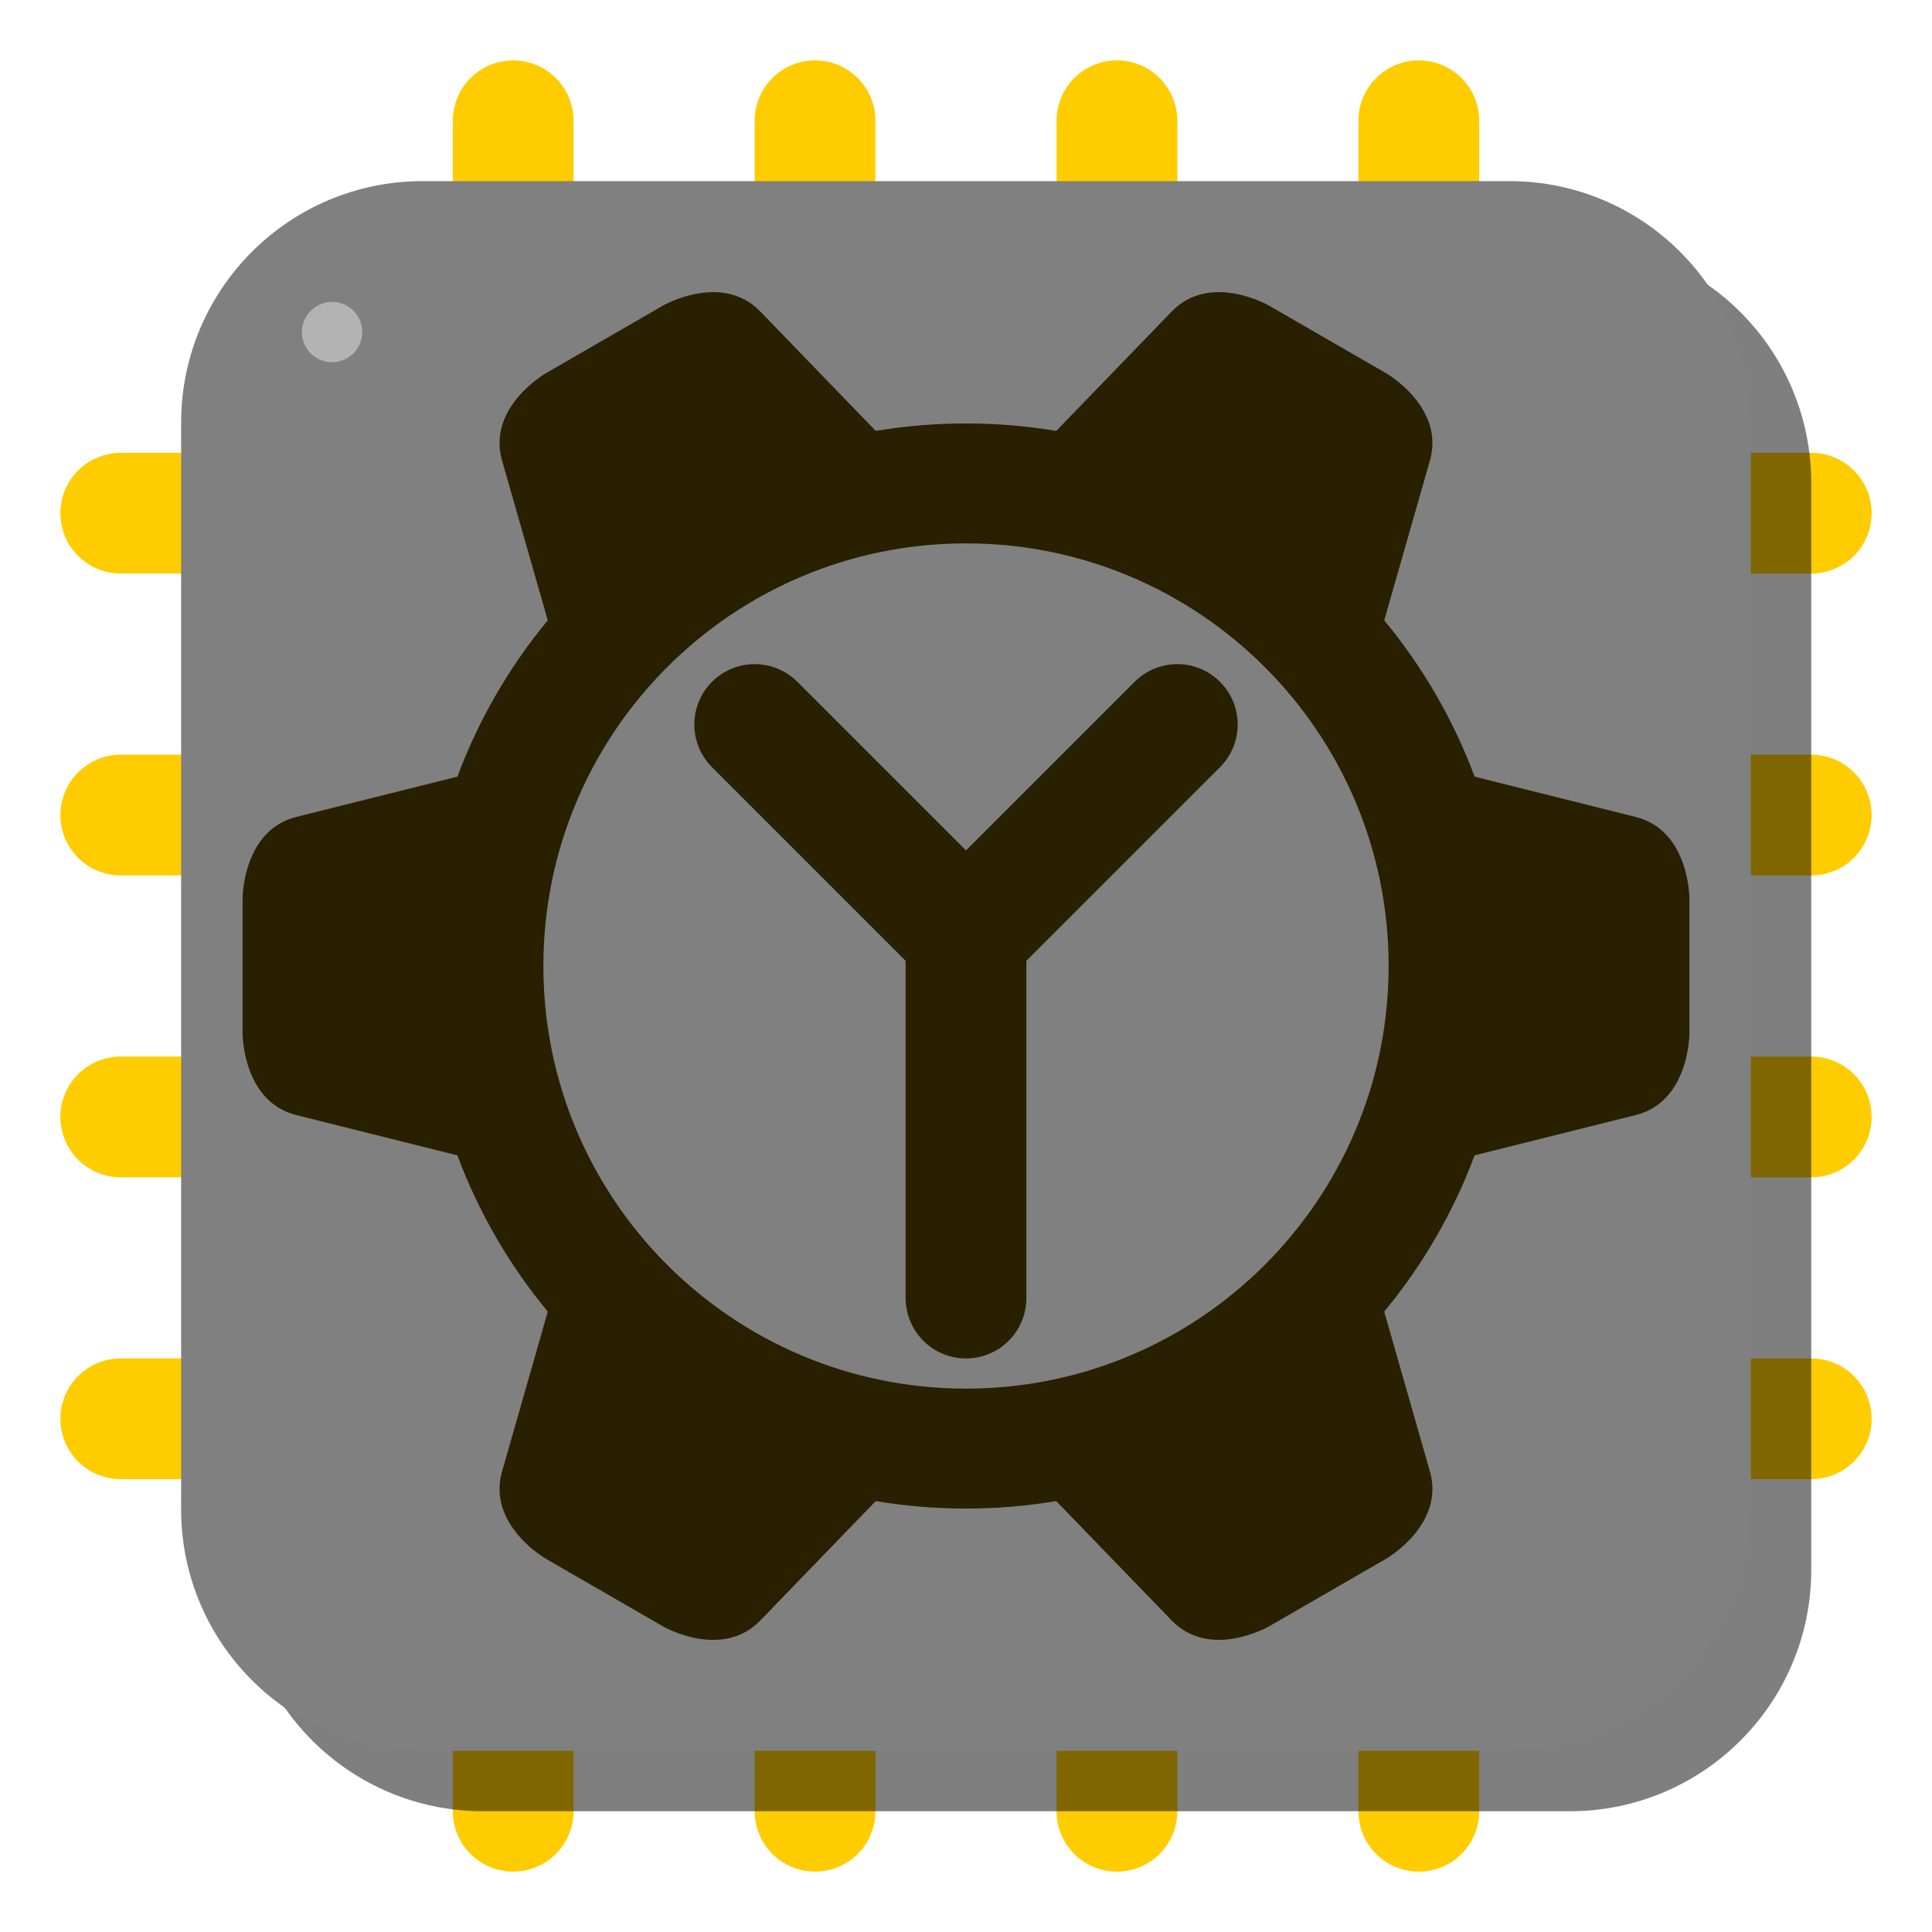
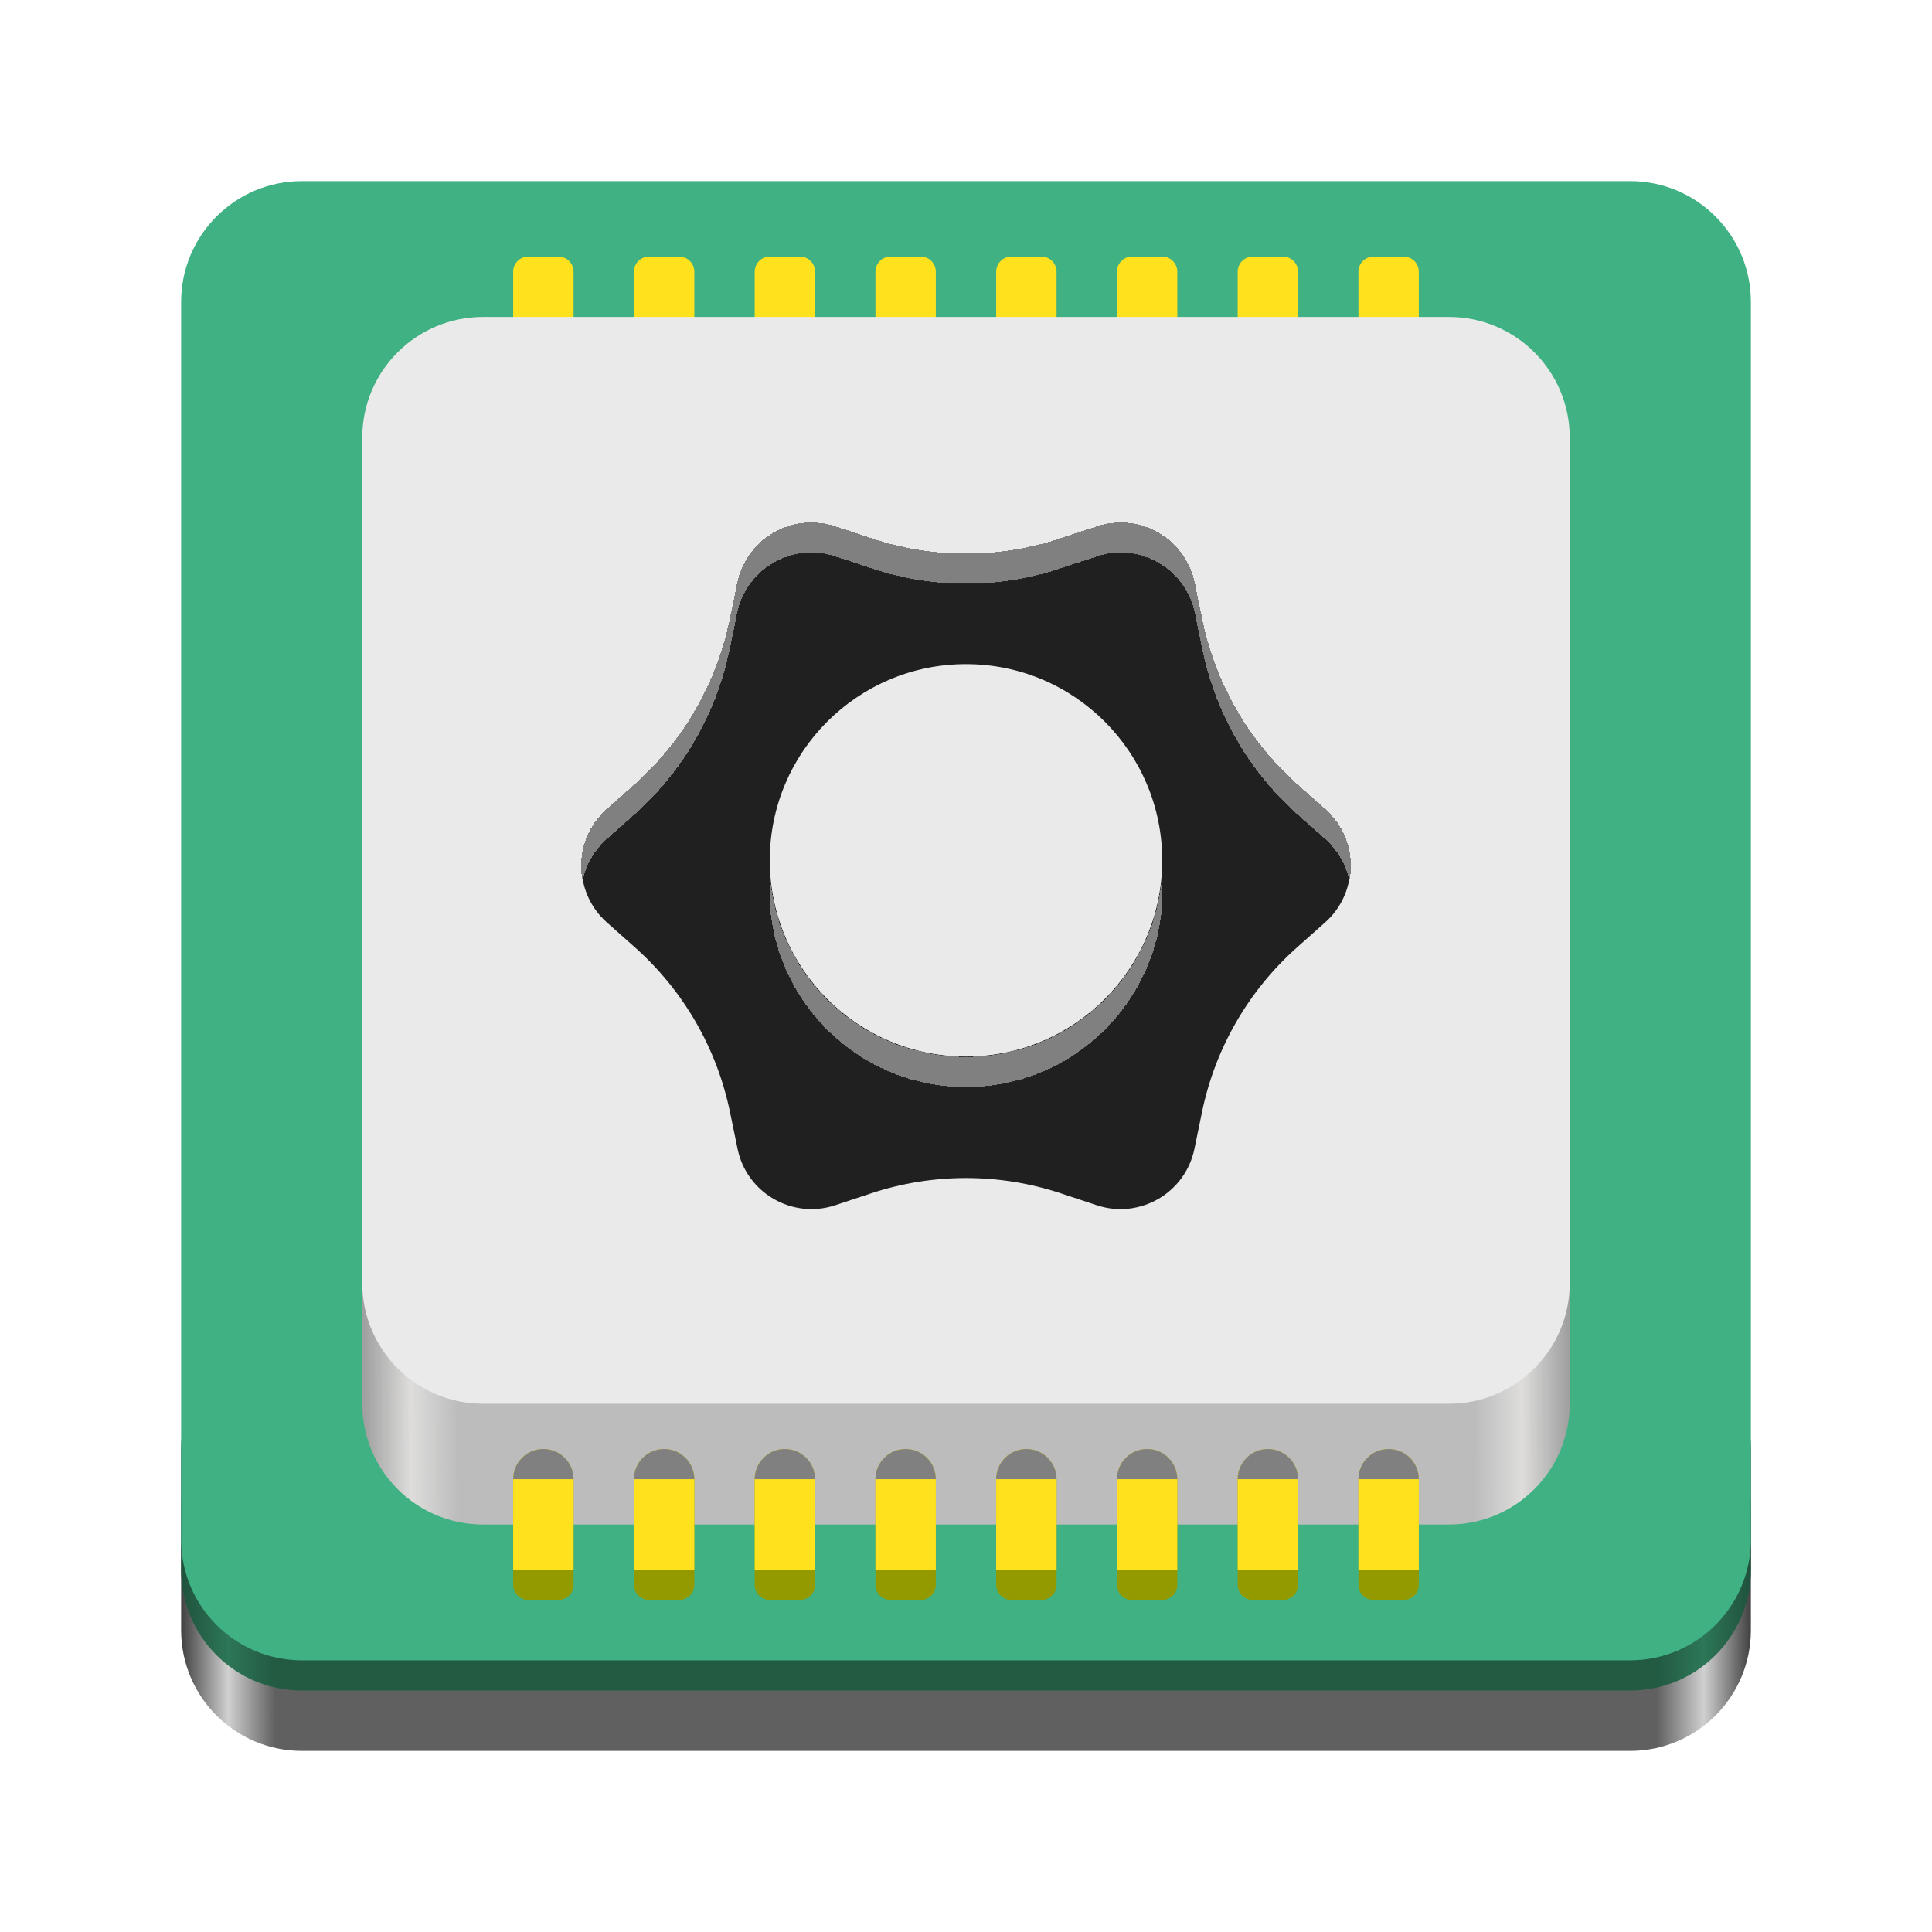
- <svg xmlns="http://www.w3.org/2000/svg" width="128" height="128" viewBox="0 0 128 128" version="1.1" id="svg1" xml:space="preserve">
-   <defs id="defs1" />
-   <g id="layer1">
-     <g id="icon">
-       <g id="chip" style="stroke-width:0;stroke-dasharray:none">
-         <path style="fill:none;stroke:#ffcc00;stroke-width:8;stroke-linecap:round;stroke-dasharray:none;paint-order:stroke fill markers" d="m 34,8 v 8" id="pin1" />
-         <path style="fill:none;stroke:#ffcc00;stroke-width:8;stroke-linecap:round;stroke-dasharray:none;paint-order:stroke fill markers" d="M 54,8 V 16" id="pin2" />
-         <path style="fill:none;stroke:#ffcc00;stroke-width:8;stroke-linecap:round;stroke-dasharray:none;paint-order:stroke fill markers" d="M 74,8 V 16" id="pin3" />
-         <path style="fill:none;stroke:#ffcc00;stroke-width:8;stroke-linecap:round;stroke-dasharray:none;paint-order:stroke fill markers" d="m 94,8 v 8" id="pin4" />
-         <path style="fill:none;stroke:#ffcc00;stroke-width:8;stroke-linecap:round;stroke-dasharray:none;paint-order:stroke fill markers" d="m 120,34 h -8" id="pin5" />
-         <path style="fill:none;stroke:#ffcc00;stroke-width:8;stroke-linecap:round;stroke-dasharray:none;paint-order:stroke fill markers" d="m 120,54 h -8" id="pin6" />
-         <path style="fill:none;stroke:#ffcc00;stroke-width:8;stroke-linecap:round;stroke-dasharray:none;paint-order:stroke fill markers" d="m 120,74 h -8" id="pin7" />
-         <path style="fill:none;stroke:#ffcc00;stroke-width:8;stroke-linecap:round;stroke-dasharray:none;paint-order:stroke fill markers" d="m 120,94 h -8" id="pin8" />
-         <path style="fill:none;stroke:#ffcc00;stroke-width:8;stroke-linecap:round;stroke-dasharray:none;paint-order:stroke fill markers" d="m 94,112 v 8" id="pin9" />
-         <path style="fill:none;stroke:#ffcc00;stroke-width:8;stroke-linecap:round;stroke-dasharray:none;paint-order:stroke fill markers" d="m 74,112 v 8" id="pin10" />
-         <path style="fill:none;stroke:#ffcc00;stroke-width:8;stroke-linecap:round;stroke-dasharray:none;paint-order:stroke fill markers" d="m 54,112 v 8" id="pin11" />
-         <path style="fill:none;stroke:#ffcc00;stroke-width:8;stroke-linecap:round;stroke-dasharray:none;paint-order:stroke fill markers" d="m 34,112 v 8" id="pin12" />
-         <path style="fill:none;stroke:#ffcc00;stroke-width:8;stroke-linecap:round;stroke-dasharray:none;paint-order:stroke fill markers" d="M 16,94 H 8" id="pin13" />
-         <path style="fill:none;stroke:#ffcc00;stroke-width:8;stroke-linecap:round;stroke-dasharray:none;paint-order:stroke fill markers" d="M 16,74 H 8" id="pin14" />
-         <path style="fill:none;stroke:#ffcc00;stroke-width:8;stroke-linecap:round;stroke-dasharray:none;paint-order:stroke fill markers" d="M 16,54 H 8" id="pin15" />
-         <path style="fill:none;stroke:#ffcc00;stroke-width:8;stroke-linecap:round;stroke-dasharray:none;paint-order:stroke fill markers" d="M 16,34 H 8" id="pin16" />
-         <rect style="fill:#000000;fill-opacity:0.5;stroke-width:0;stroke-dasharray:none" id="shadow" width="104" height="104" x="16" y="16" rx="16" ry="16" />
-         <rect style="fill:#808080;stroke-width:0;stroke-dasharray:none" id="package" width="104" height="104" x="12" y="12" rx="16" ry="16" />
-         <circle style="fill:#b3b3b3;fill-opacity:1;stroke:none;stroke-width:8;stroke-linecap:round;stroke-dasharray:none;paint-order:stroke fill markers" id="dot" cx="22" cy="22" r="2" />
-       </g>
-       <path id="cog" style="display:inline;fill:#282000;fill-opacity:1;stroke:none;stroke-width:8;stroke-dasharray:none;paint-order:stroke fill markers" d="m 47.818,18 2.543,2.631 c -2.531,-2.606 -6.372,-0.42 -6.43,-0.387 l -0.004,0.002 -7.783,4.494 c -0.038,0.022 -3.863,2.252 -2.889,5.746 l 0.002,0.012 0.006,0.016 3.027,10.586 C 33.755,44.165 31.717,47.659 30.303,51.455 l -10.68,2.672 c -3.55,0.894 -3.551,5.381 -3.551,5.381 v 8.984 c 0,9.1e-5 0.001,4.493 3.559,5.383 l 10.672,2.67 c 1.414,3.796 3.452,7.289 5.988,10.354 l -3.027,10.586 -0.006,0.018 c -1.79e-4,6.36e-4 1.79e-4,0.001 0,0.002 -0.989,3.517 2.887,5.756 2.887,5.756 l 7.783,4.494 c 0,0 0.004,0.002 0.004,0.002 0.022,0.013 3.888,2.234 6.432,-0.389 L 47.818,110 l 2.549,-2.635 7.652,-7.914 c 1.945,0.326 3.943,0.494 5.98,0.494 2.038,0 4.035,-0.168 5.98,-0.494 l 7.65,7.912 0.002,0.002 2.549,2.635 -2.545,-2.633 c 2.523,2.601 6.349,0.436 6.432,0.389 l 7.787,-4.496 c 0,0 3.875,-2.239 2.887,-5.756 v -0.002 l -0.006,-0.018 -3.027,-10.586 c 2.536,-3.065 4.574,-6.557 5.988,-10.354 L 108.371,73.875 c 3.558,-0.89 3.557,-5.383 3.557,-5.383 v -8.984 c 0,10e-7 9.8e-4,-4.493 -3.557,-5.383 L 97.697,51.455 C 96.283,47.658 94.245,44.165 91.709,41.1 l 3.027,-10.586 0.006,-0.016 0.002,-0.012 c 0.976,-3.502 -2.869,-5.735 -2.889,-5.746 l -7.783,-4.494 c -9.1e-5,-5.2e-5 -0.004,-0.002 -0.004,-0.002 -0.054,-0.031 -3.897,-2.22 -6.43,0.387 L 80.182,18 l -2.551,2.637 -7.65,7.912 C 68.035,28.223 66.038,28.055 64,28.055 c -2.038,0 -4.035,0.168 -5.98,0.494 l -7.65,-7.912 z M 64,36 A 28,28 0 0 1 92,64 28,28 0 0 1 64,92 28,28 0 0 1 36,64 28,28 0 0 1 64,36 Z" />
-       <path id="Y" style="fill:none;stroke:#282000;stroke-width:8;stroke-linecap:round;stroke-dasharray:none" d="M 64,62 50,48 m 14,38 4e-6,-24 m -4e-6,0 14,-14 m -14,38 -4e-6,-24" />
-     </g>
+ <svg xmlns="http://www.w3.org/2000/svg" width="128" height="128" viewBox="0 0 128 128" fill="none">
+   <rect x="12" y="92" width="104" height="24" rx="8" fill="url(#paint0_linear_293_18)" />
+   <rect x="12" y="88" width="104" height="24" rx="8" fill="#328361" />
+   <rect x="12" y="88" width="104" height="24" rx="8" fill="url(#paint1_linear_293_18)" fill-opacity="0.5" style="mix-blend-mode:multiply" />
+   <path d="M108 12H20C15.582 12 12 15.582 12 20V24V33V102C12 106.418 15.582 110 20 110H108C112.418 110 116 106.418 116 102V20C116 15.582 112.418 12 108 12Z" fill="#3FB182" />
+   <path d="M34 25H38V18C38 17.448 37.552 17 37 17H35C34.448 17 34 17.448 34 18V25Z" fill="#FFE11D" />
+   <path d="M42 25H46V18C46 17.448 45.552 17 45 17H43C42.448 17 42 17.448 42 18V25Z" fill="#FFE11D" />
+   <path d="M50 25H54V18C54 17.448 53.552 17 53 17H51C50.448 17 50 17.448 50 18V25Z" fill="#FFE11D" />
+   <path d="M58 25H62V18C62 17.448 61.552 17 61 17H59C58.448 17 58 17.448 58 18V25Z" fill="#FFE11D" />
+   <path d="M66 25H70V18C70 17.448 69.552 17 69 17H67C66.448 17 66 17.448 66 18V25Z" fill="#FFE11D" />
+   <path d="M74 25H78V18C78 17.448 77.552 17 77 17H75C74.448 17 74 17.448 74 18V25Z" fill="#FFE11D" />
+   <path d="M82 25H86V18C86 17.448 85.552 17 85 17H83C82.448 17 82 17.448 82 18V25Z" fill="#FFE11D" />
+   <path d="M90 25H94V18C94 17.448 93.552 17 93 17H91C90.448 17 90 17.448 90 18V25Z" fill="#FFE11D" />
+   <rect x="24" y="27" width="80" height="74" rx="8" fill="url(#paint2_linear_293_18)" />
+   <rect x="24" y="27" width="80" height="74" rx="8" fill="black" fill-opacity="0.1" />
+   <rect x="24" y="21" width="80" height="72" rx="8" fill="#EAEAEA" />
+   <path d="M34 98C34 96.895 34.895 96 36 96C37.105 96 38 96.895 38 98V105C38 105.552 37.552 106 37 106H35C34.448 106 34 105.552 34 105V98Z" fill="#939A00" />
+   <path d="M42 98C42 96.895 42.895 96 44 96C45.105 96 46 96.895 46 98V105C46 105.552 45.552 106 45 106H43C42.448 106 42 105.552 42 105V98Z" fill="#939A00" />
+   <path d="M50 98C50 96.895 50.895 96 52 96C53.105 96 54 96.895 54 98V105C54 105.552 53.552 106 53 106H51C50.448 106 50 105.552 50 105V98Z" fill="#939A00" />
+   <path d="M58 98C58 96.895 58.895 96 60 96C61.105 96 62 96.895 62 98V105C62 105.552 61.552 106 61 106H59C58.448 106 58 105.552 58 105V98Z" fill="#939A00" />
+   <path d="M66 98C66 96.895 66.895 96 68 96C69.105 96 70 96.895 70 98V105C70 105.552 69.552 106 69 106H67C66.448 106 66 105.552 66 105V98Z" fill="#939A00" />
+   <path d="M74 98C74 96.895 74.895 96 76 96C77.105 96 78 96.895 78 98V105C78 105.552 77.552 106 77 106H75C74.448 106 74 105.552 74 105V98Z" fill="#939A00" />
+   <path d="M82 98C82 96.895 82.895 96 84 96C85.105 96 86 96.895 86 98V105C86 105.552 85.552 106 85 106H83C82.448 106 82 105.552 82 105V98Z" fill="#939A00" />
+   <path d="M90 98C90 96.895 90.895 96 92 96C93.105 96 94 96.895 94 98V105C94 105.552 93.552 106 93 106H91C90.448 106 90 105.552 90 105V98Z" fill="#939A00" />
+   <path d="M34 98C34 96.895 34.895 96 36 96C37.105 96 38 96.895 38 98V104H34V98Z" fill="#FFE11D" />
+   <path d="M42 98C42 96.895 42.895 96 44 96C45.105 96 46 96.895 46 98V104H42V98Z" fill="#FFE11D" />
+   <path d="M50 98C50 96.895 50.895 96 52 96C53.105 96 54 96.895 54 98V104H50V98Z" fill="#FFE11D" />
+   <path d="M58 98C58 96.895 58.895 96 60 96C61.105 96 62 96.895 62 98V104H58V98Z" fill="#FFE11D" />
+   <path d="M66 98C66 96.895 66.895 96 68 96C69.105 96 70 96.895 70 98V104H66V98Z" fill="#FFE11D" />
+   <path d="M74 98C74 96.895 74.895 96 76 96C77.105 96 78 96.895 78 98V104H74V98Z" fill="#FFE11D" />
+   <path d="M82 98C82 96.895 82.895 96 84 96C85.105 96 86 96.895 86 98V104H82V98Z" fill="#FFE11D" />
+   <path d="M90 98C90 96.895 90.895 96 92 96C93.105 96 94 96.895 94 98V104H90V98Z" fill="#FFE11D" />
+   <path d="M34 98C34 96.895 34.895 96 36 96C37.105 96 38 96.895 38 98H34Z" fill="#808080" />
+   <path d="M42 98C42 96.895 42.895 96 44 96C45.105 96 46 96.895 46 98H42Z" fill="#808080" />
+   <path d="M50 98C50 96.895 50.895 96 52 96C53.105 96 54 96.895 54 98H50Z" fill="#808080" />
+   <path d="M58 98C58 96.895 58.895 96 60 96C61.105 96 62 96.895 62 98H58Z" fill="#808080" />
+   <path d="M66 98C66 96.895 66.895 96 68 96C69.105 96 70 96.895 70 98H66Z" fill="#808080" />
+   <path d="M74 98C74 96.895 74.895 96 76 96C77.105 96 78 96.895 78 98H74Z" fill="#808080" />
+   <path d="M82 98C82 96.895 82.895 96 84 96C85.105 96 86 96.895 86 98H82Z" fill="#808080" />
+   <path d="M90 98C90 96.895 90.895 96 92 96C93.105 96 94 96.895 94 98H90Z" fill="#808080" />
+   <g filter="url(#filter0_i_293_18)">
+     <path d="M48.866 38.634C49.469 35.702 52.497 33.954 55.339 34.897L57.697 35.68C61.789 37.039 66.211 37.039 70.303 35.68L72.661 34.897C75.503 33.954 78.531 35.702 79.134 38.634L79.635 41.068C80.504 45.291 82.715 49.121 85.938 51.985L87.795 53.636C90.033 55.625 90.033 59.121 87.795 61.11L85.938 62.761C82.715 65.626 80.504 69.455 79.635 73.678L79.134 76.112C78.531 79.044 75.503 80.793 72.661 79.849L70.303 79.066C66.211 77.707 61.789 77.707 57.697 79.066L55.339 79.849C52.497 80.793 49.469 79.044 48.866 76.112L48.365 73.678C47.495 69.455 45.285 65.626 42.062 62.761L40.205 61.11C37.967 59.121 37.967 55.625 40.205 53.636L42.062 51.985C45.285 49.121 47.495 45.291 48.365 41.068L48.866 38.634Z" fill="#D9D9D9" />
+     <path d="M48.866 38.634C49.469 35.702 52.497 33.954 55.339 34.897L57.697 35.68C61.789 37.039 66.211 37.039 70.303 35.68L72.661 34.897C75.503 33.954 78.531 35.702 79.134 38.634L79.635 41.068C80.504 45.291 82.715 49.121 85.938 51.985L87.795 53.636C90.033 55.625 90.033 59.121 87.795 61.11L85.938 62.761C82.715 65.626 80.504 69.455 79.635 73.678L79.134 76.112C78.531 79.044 75.503 80.793 72.661 79.849L70.303 79.066C66.211 77.707 61.789 77.707 57.697 79.066L55.339 79.849C52.497 80.793 49.469 79.044 48.866 76.112L48.365 73.678C47.495 69.455 45.285 65.626 42.062 62.761L40.205 61.11C37.967 59.121 37.967 55.625 40.205 53.636L42.062 51.985C45.285 49.121 47.495 45.291 48.365 41.068L48.866 38.634Z" fill="#202020" />
  </g>
+   <g filter="url(#filter1_d_293_18)">
+     <path d="M64 70C56.822 70 51 64.176 51 57C51 49.819 56.822 44 64 44C71.178 44 77 49.824 77 57C77 64.176 71.178 70 64 70Z" fill="#EAEAEA" />
+   </g>
+   <defs>
+     <filter id="filter0_i_293_18" x="38.526" y="34.64" width="50.947" height="45.465" filterUnits="userSpaceOnUse" color-interpolation-filters="sRGB">
+       <feFlood flood-opacity="0" result="BackgroundImageFix" />
+       <feBlend mode="normal" in="SourceGraphic" in2="BackgroundImageFix" result="shape" />
+       <feColorMatrix in="SourceAlpha" type="matrix" values="0 0 0 0 0 0 0 0 0 0 0 0 0 0 0 0 0 0 127 0" result="hardAlpha" />
+       <feOffset dy="2" />
+       <feComposite in2="hardAlpha" operator="arithmetic" k2="-1" k3="1" />
+       <feColorMatrix type="matrix" values="0 0 0 0 0.502 0 0 0 0 0.502 0 0 0 0 0.502 0 0 0 1 0" />
+       <feBlend mode="normal" in2="shape" result="effect1_innerShadow_293_18" />
+     </filter>
+     <filter id="filter1_d_293_18" x="51" y="44" width="26" height="28" filterUnits="userSpaceOnUse" color-interpolation-filters="sRGB">
+       <feFlood flood-opacity="0" result="BackgroundImageFix" />
+       <feColorMatrix in="SourceAlpha" type="matrix" values="0 0 0 0 0 0 0 0 0 0 0 0 0 0 0 0 0 0 127 0" result="hardAlpha" />
+       <feOffset dy="2" />
+       <feComposite in2="hardAlpha" operator="out" />
+       <feColorMatrix type="matrix" values="0 0 0 0 0.502 0 0 0 0 0.502 0 0 0 0 0.502 0 0 0 1 0" />
+       <feBlend mode="normal" in2="BackgroundImageFix" result="effect1_dropShadow_293_18" />
+       <feBlend mode="normal" in="SourceGraphic" in2="effect1_dropShadow_293_18" result="shape" />
+     </filter>
+     <linearGradient id="paint0_linear_293_18" x1="116" y1="116" x2="12" y2="116" gradientUnits="userSpaceOnUse">
+       <stop stop-color="#404040" />
+       <stop offset="0.03" stop-color="#D0D0D0" />
+       <stop offset="0.06" stop-color="#606060" />
+       <stop offset="0.94" stop-color="#606060" />
+       <stop offset="0.97" stop-color="#D0D0D0" />
+       <stop offset="1" stop-color="#404040" />
+     </linearGradient>
+     <linearGradient id="paint1_linear_293_18" x1="116" y1="112" x2="12" y2="112" gradientUnits="userSpaceOnUse">
+       <stop stop-color="#404040" />
+       <stop offset="0.03" stop-color="#D0D0D0" />
+       <stop offset="0.06" stop-color="#606060" />
+       <stop offset="0.94" stop-color="#606060" />
+       <stop offset="0.97" stop-color="#D0D0D0" />
+       <stop offset="1" stop-color="#404040" />
+     </linearGradient>
+     <linearGradient id="paint2_linear_293_18" x1="24" y1="85.848" x2="103.999" y2="85.632" gradientUnits="userSpaceOnUse">
+       <stop stop-color="#AFAFAF" />
+       <stop offset="0.04" stop-color="#F6F5F4" />
+       <stop offset="0.08" stop-color="#D0D0D0" />
+       <stop offset="0.92" stop-color="#D0D0D0" />
+       <stop offset="0.96" stop-color="#F6F5F4" />
+       <stop offset="1" stop-color="#AFAFAF" />
+     </linearGradient>
+   </defs>
</svg>
